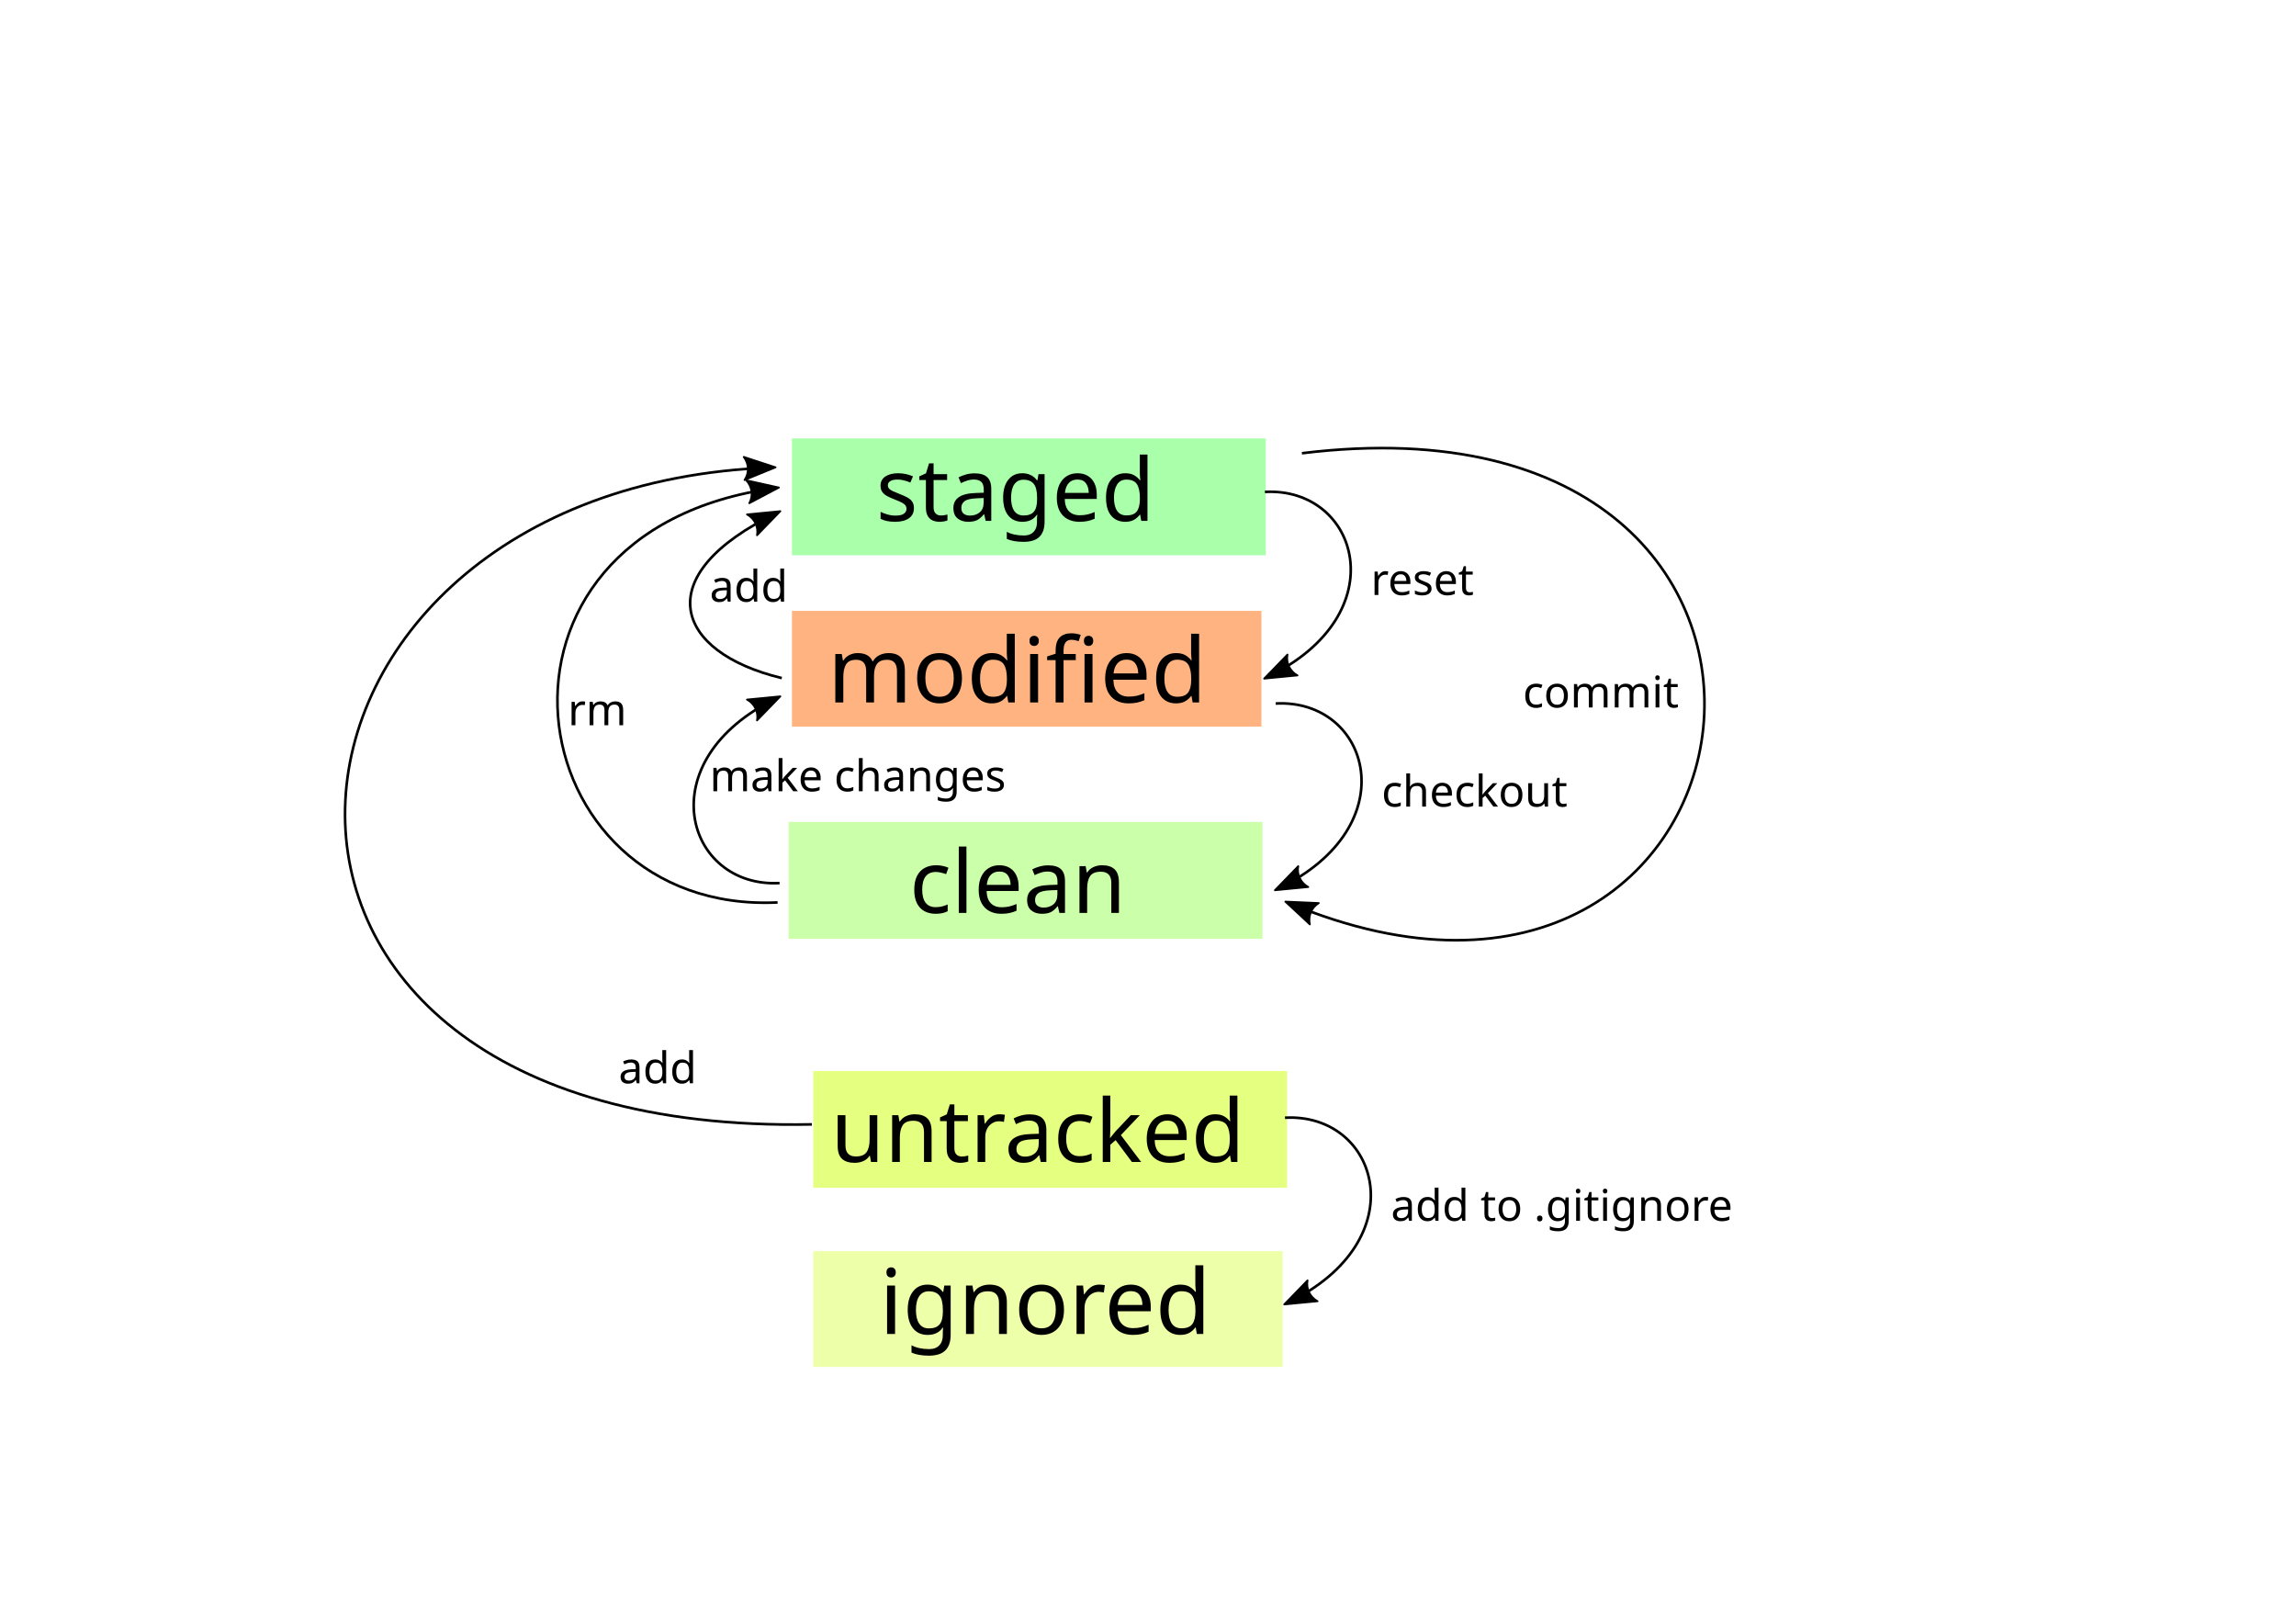
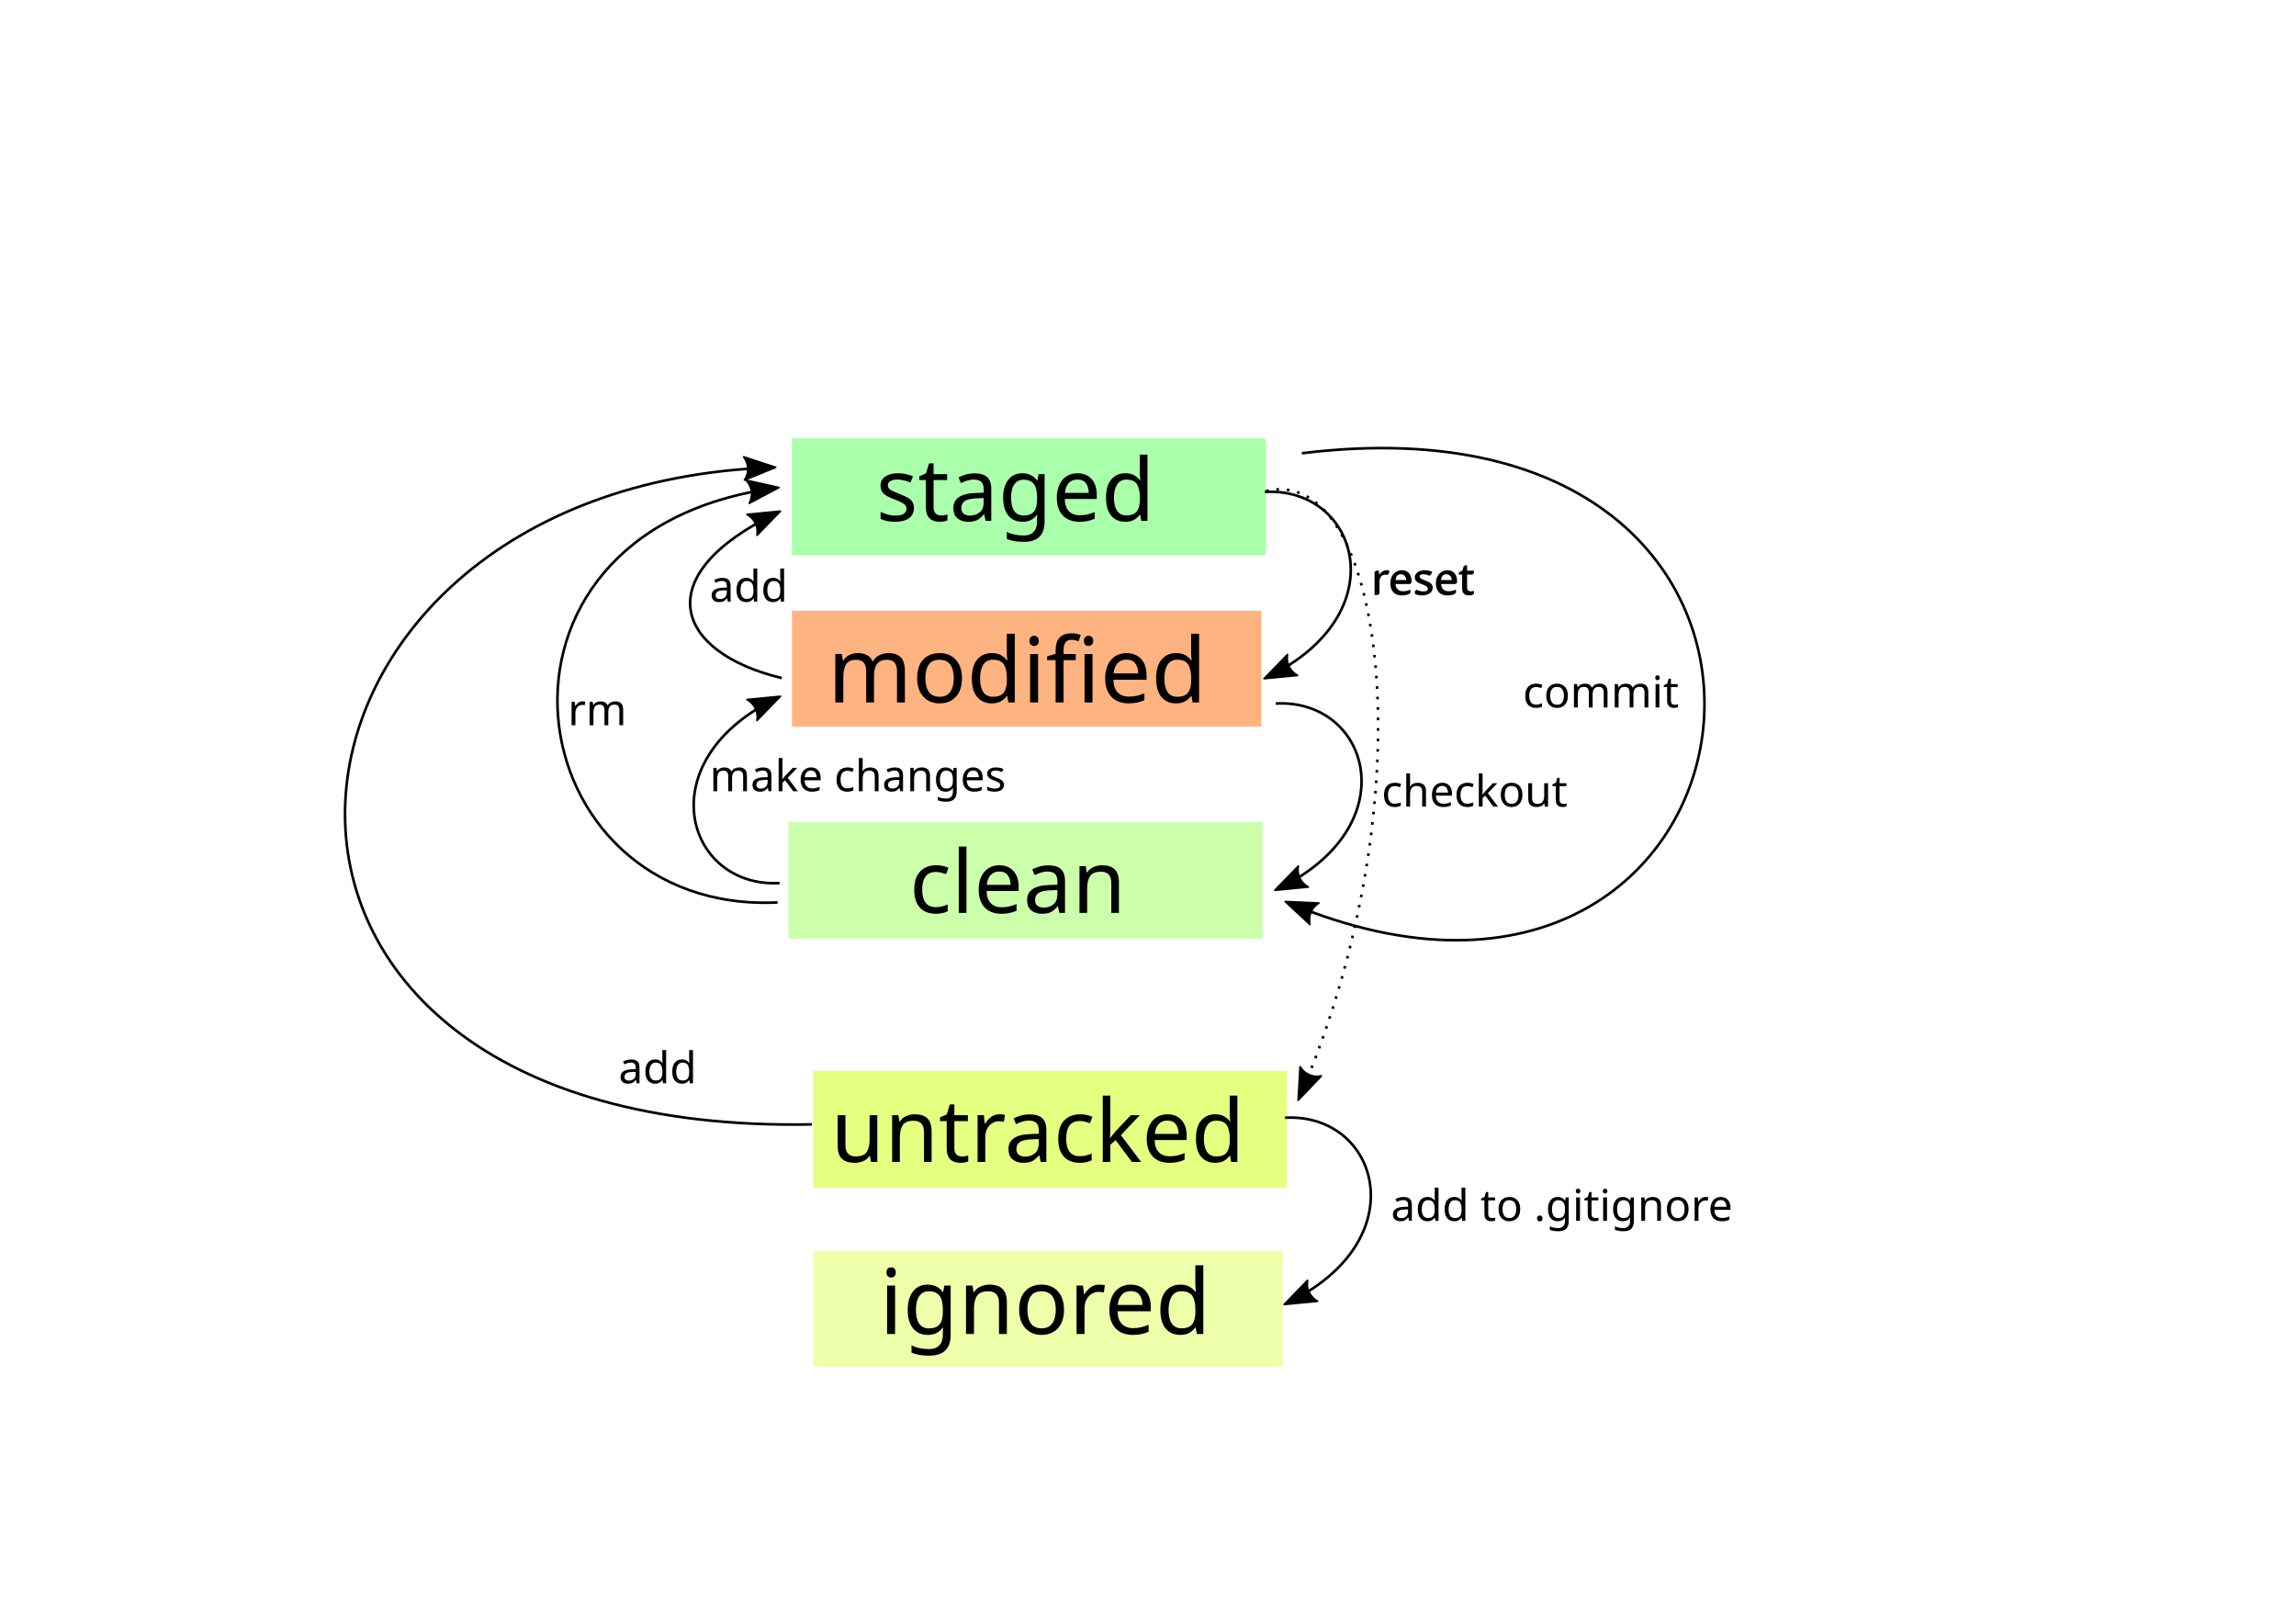
<svg xmlns="http://www.w3.org/2000/svg" width="297mm" height="210mm" viewBox="0 0 1052.362 744.094" id="svg2" version="1.1">
  <defs id="defs4">
    <marker orient="auto" refY="0" refX="0" id="Arrow2Lend" style="overflow:visible">
      <path id="path4389" style="fill:#000000;fill-opacity:1;fill-rule:evenodd;stroke:#000000;stroke-width:0.625;stroke-linejoin:round;stroke-opacity:1" d="M 8.719,4.034 -2.207,0.016 8.719,-4.002 c -1.745,2.372 -1.735,5.617 -6e-7,8.035 z" transform="matrix(-1.1,0,0,-1.1,-1.1,0)" />
    </marker>
    <marker orient="auto" refY="0" refX="0" id="TriangleOutL" style="overflow:visible">
      <path id="path4510" d="m 5.77,0 -8.65,5 0,-10 8.65,5 z" style="fill:#000000;fill-opacity:1;fill-rule:evenodd;stroke:#000000;stroke-width:1pt;stroke-opacity:1" transform="scale(0.8,0.8)" />
    </marker>
    <marker orient="auto" refY="0" refX="0" id="Arrow1Lend" style="overflow:visible">
      <path id="path4371" d="M 0,0 5,-5 -12.5,0 5,5 0,0 Z" style="fill:#000000;fill-opacity:1;fill-rule:evenodd;stroke:#000000;stroke-width:1pt;stroke-opacity:1" transform="matrix(-0.8,0,0,-0.8,-10,0)" />
    </marker>
    <marker orient="auto" refY="0" refX="0" id="Arrow2Lstart" style="overflow:visible">
      <path id="path4386" style="fill:#000000;fill-opacity:1;fill-rule:evenodd;stroke:#000000;stroke-width:0.625;stroke-linejoin:round;stroke-opacity:1" d="M 8.719,4.034 -2.207,0.016 8.719,-4.002 c -1.745,2.372 -1.735,5.617 -6e-7,8.035 z" transform="matrix(1.1,0,0,1.1,1.1,0)" />
    </marker>
    <marker orient="auto" refY="0" refX="0" id="Arrow1Lstart" style="overflow:visible">
      <path id="path4368" d="M 0,0 5,-5 -12.5,0 5,5 0,0 Z" style="fill:#000000;fill-opacity:1;fill-rule:evenodd;stroke:#000000;stroke-width:1pt;stroke-opacity:1" transform="matrix(0.8,0,0,0.8,10,0)" />
    </marker>
    <marker orient="auto" refY="0" refX="0" id="Arrow2Lend-0" style="overflow:visible">
      <path id="path4389-7" style="fill:#000000;fill-opacity:1;fill-rule:evenodd;stroke:#000000;stroke-width:0.625;stroke-linejoin:round;stroke-opacity:1" d="M 8.719,4.034 -2.207,0.016 8.719,-4.002 c -1.745,2.372 -1.735,5.617 -6e-7,8.035 z" transform="matrix(-1.1,0,0,-1.1,-1.1,0)" />
    </marker>
    <marker orient="auto" refY="0" refX="0" id="Arrow2Lend-0-7" style="overflow:visible">
      <path id="path4389-7-3" style="fill:#000000;fill-opacity:1;fill-rule:evenodd;stroke:#000000;stroke-width:0.625;stroke-linejoin:round;stroke-opacity:1" d="M 8.719,4.034 -2.207,0.016 8.719,-4.002 c -1.745,2.372 -1.735,5.617 -6e-7,8.035 z" transform="matrix(-1.1,0,0,-1.1,-1.1,0)" />
    </marker>
    <marker orient="auto" refY="0" refX="0" id="Arrow2Lend-0-4" style="overflow:visible">
      <path id="path4389-7-1" style="fill:#000000;fill-opacity:1;fill-rule:evenodd;stroke:#000000;stroke-width:0.625;stroke-linejoin:round;stroke-opacity:1" d="M 8.719,4.034 -2.207,0.016 8.719,-4.002 c -1.745,2.372 -1.735,5.617 -6e-7,8.035 z" transform="matrix(-1.1,0,0,-1.1,-1.1,0)" />
    </marker>
    <marker orient="auto" refY="0" refX="0" id="Arrow2Lend-0-9" style="overflow:visible">
      <path id="path4389-7-0" style="fill:#000000;fill-opacity:1;fill-rule:evenodd;stroke:#000000;stroke-width:0.625;stroke-linejoin:round;stroke-opacity:1" d="M 8.719,4.034 -2.207,0.016 8.719,-4.002 c -1.745,2.372 -1.735,5.617 -6e-7,8.035 z" transform="matrix(-1.1,0,0,-1.1,-1.1,0)" />
    </marker>
    <marker orient="auto" refY="0" refX="0" id="Arrow2Lend-0-6" style="overflow:visible">
      <path id="path4389-7-7" style="fill:#000000;fill-opacity:1;fill-rule:evenodd;stroke:#000000;stroke-width:0.625;stroke-linejoin:round;stroke-opacity:1" d="M 8.719,4.034 -2.207,0.016 8.719,-4.002 c -1.745,2.372 -1.735,5.617 -6e-7,8.035 z" transform="matrix(-1.1,0,0,-1.1,-1.1,0)" />
    </marker>
    <marker orient="auto" refY="0" refX="0" id="Arrow2Lend-0-6-1" style="overflow:visible">
      <path id="path4389-7-7-8" style="fill:#000000;fill-opacity:1;fill-rule:evenodd;stroke:#000000;stroke-width:0.625;stroke-linejoin:round;stroke-opacity:1" d="M 8.719,4.034 -2.207,0.016 8.719,-4.002 c -1.745,2.372 -1.735,5.617 -6e-7,8.035 z" transform="matrix(-1.1,0,0,-1.1,-1.1,0)" />
    </marker>
    <marker orient="auto" refY="0" refX="0" id="Arrow2Lend-0-6-1-0" style="overflow:visible">
      <path id="path4389-7-7-8-3" style="fill:#000000;fill-opacity:1;fill-rule:evenodd;stroke:#000000;stroke-width:0.625;stroke-linejoin:round;stroke-opacity:1" d="M 8.719,4.034 -2.207,0.016 8.719,-4.002 c -1.745,2.372 -1.735,5.617 -6e-7,8.035 z" transform="matrix(-1.1,0,0,-1.1,-1.1,0)" />
    </marker>
    <marker orient="auto" refY="0" refX="0" id="Arrow2Lend-0-6-1-2" style="overflow:visible">
      <path id="path4389-7-7-8-2" style="fill:#000000;fill-opacity:1;fill-rule:evenodd;stroke:#000000;stroke-width:0.625;stroke-linejoin:round;stroke-opacity:1" d="M 8.719,4.034 -2.207,0.016 8.719,-4.002 c -1.745,2.372 -1.735,5.617 -6e-7,8.035 z" transform="matrix(-1.1,0,0,-1.1,-1.1,0)" />
    </marker>
    <marker orient="auto" refY="0" refX="0" id="Arrow2Lend-0-6-1-2-1" style="overflow:visible">
      <path id="path4389-7-7-8-2-0" style="fill:#000000;fill-opacity:1;fill-rule:evenodd;stroke:#000000;stroke-width:0.625;stroke-linejoin:round;stroke-opacity:1" d="M 8.719,4.034 -2.207,0.016 8.719,-4.002 c -1.745,2.372 -1.735,5.617 -6e-7,8.035 z" transform="matrix(-1.1,0,0,-1.1,-1.1,0)" />
    </marker>
    <marker orient="auto" refY="0" refX="0" id="Arrow2Lend-0-4-4" style="overflow:visible">
      <path id="path4389-7-1-7" style="fill:#000000;fill-opacity:1;fill-rule:evenodd;stroke:#000000;stroke-width:0.625;stroke-linejoin:round;stroke-opacity:1" d="M 8.719,4.034 -2.207,0.016 8.719,-4.002 c -1.745,2.372 -1.735,5.617 -6e-7,8.035 z" transform="matrix(-1.1,0,0,-1.1,-1.1,0)" />
    </marker>
    <marker orient="auto" refY="0" refX="0" id="Arrow2Lend-0-6-1-2-1-6" style="overflow:visible">
      <path id="path4389-7-7-8-2-0-1" style="fill:#000000;fill-opacity:1;fill-rule:evenodd;stroke:#000000;stroke-width:0.625;stroke-linejoin:round;stroke-opacity:1" d="M 8.719,4.034 -2.207,0.016 8.719,-4.002 c -1.745,2.372 -1.735,5.617 -6e-7,8.035 z" transform="matrix(-1.1,0,0,-1.1,-1.1,0)" />
+     </marker>
+     <marker orient="auto" refY="0" refX="0" id="Arrow2Lend-0-4-6" style="overflow:visible">
+       <path id="path4389-7-1-4" style="fill:#000000;fill-opacity:1;fill-rule:evenodd;stroke:#000000;stroke-width:0.625;stroke-linejoin:round;stroke-opacity:1" d="M 8.719,4.034 -2.207,0.016 8.719,-4.002 c -1.745,2.372 -1.735,5.617 -6e-7,8.035 z" transform="matrix(-1.1,0,0,-1.1,-1.1,0)" />
    </marker>
  </defs>
  <g id="layer1" transform="translate(0,-308.2677)">
    <flowRoot xml:space="preserve" id="flowRoot3362" style="font-style:normal;font-weight:normal;font-size:40px;line-height:125%;font-family:Sans;letter-spacing:0px;word-spacing:0px;fill:#000000;fill-opacity:0;stroke:none;stroke-width:1px;stroke-linecap:butt;stroke-linejoin:miter;stroke-opacity:1">
      <flowRegion id="flowRegion3364">
        <rect id="rect3366" width="405.071" height="109.096" x="220.213" y="106.859" style="fill:#000000;fill-opacity:0" />
      </flowRegion>
      <flowPara id="flowPara3368" />
    </flowRoot>
    <flowRoot xml:space="preserve" id="flowRoot3370" style="font-style:normal;font-weight:normal;font-size:40px;line-height:125%;font-family:Sans;letter-spacing:0px;word-spacing:0px;fill:#000000;fill-opacity:1;stroke:none;stroke-width:1px;stroke-linecap:butt;stroke-linejoin:miter;stroke-opacity:1">
      <flowRegion id="flowRegion3372">
        <rect id="rect3374" width="351.533" height="139.401" x="185.868" y="59.382" />
      </flowRegion>
      <flowPara id="flowPara3376" />
    </flowRoot>
    <flowRoot xml:space="preserve" id="flowRoot3378" style="font-style:normal;font-weight:normal;font-size:40px;line-height:125%;font-family:Sans;letter-spacing:0px;word-spacing:0px;fill:#000000;fill-opacity:1;stroke:none;stroke-width:1px;stroke-linecap:butt;stroke-linejoin:miter;stroke-opacity:1">
      <flowRegion id="flowRegion3380">
        <rect id="rect3382" width="305.066" height="96.975" x="196.98" y="101.809" />
      </flowRegion>
      <flowPara id="flowPara3384" />
    </flowRoot>
    <rect style="fill:#e5ff80;fill-opacity:1;stroke:none;stroke-width:1;stroke-miterlimit:4;stroke-dasharray:4, 1;stroke-dashoffset:0" id="rect3336" width="217.183" height="53.538" x="372.746" y="799.068" />
    <text id="text13818" y="840.749" x="380.791" style="font-style:normal;font-weight:normal;font-size:40px;line-height:125%;font-family:Sans;letter-spacing:0px;word-spacing:0px;fill:#000000;fill-opacity:1;stroke:none;stroke-width:1px;stroke-linecap:butt;stroke-linejoin:miter;stroke-opacity:1" xml:space="preserve">
      <tspan y="840.749" x="380.791" id="tspan13820">untracked</tspan>
    </text>
    <rect style="fill:#aaffaa;fill-opacity:1;stroke:none;stroke-width:1;stroke-miterlimit:4;stroke-dasharray:4, 1;stroke-dashoffset:0" id="rect3336-9-6" width="217.183" height="53.538" x="362.985" y="509.177" />
    <rect style="fill:#ffb380;fill-opacity:1;stroke:none;stroke-width:1;stroke-miterlimit:4;stroke-dasharray:4, 1;stroke-dashoffset:0" id="rect3336-9" width="215.183" height="53.045" x="362.985" y="588.215" />
    <text xml:space="preserve" style="font-style:normal;font-weight:normal;font-size:41.43px;line-height:125%;font-family:Sans;letter-spacing:0px;word-spacing:0px;fill:#000000;fill-opacity:1;stroke:none;stroke-width:1px;stroke-linecap:butt;stroke-linejoin:miter;stroke-opacity:1" x="379.353" y="630.183" id="text4299">
      <tspan id="tspan4301" x="379.353" y="630.183">modified</tspan>
    </text>
    <rect style="fill:#eeffaa;fill-opacity:1;stroke:none;stroke-width:1;stroke-miterlimit:4;stroke-dasharray:4, 1;stroke-dashoffset:0" id="rect3336-9-1" width="215.183" height="53.045" x="372.746" y="881.642" />
    <text xml:space="preserve" style="font-style:normal;font-weight:normal;font-size:41.43px;line-height:125%;font-family:Sans;letter-spacing:0px;word-spacing:0px;fill:#000000;fill-opacity:1;stroke:none;stroke-width:1px;stroke-linecap:butt;stroke-linejoin:miter;stroke-opacity:1" x="403.08" y="919.594" id="text4299-0">
      <tspan id="tspan4301-3" x="403.08" y="919.594">ignored</tspan>
    </text>
    <path style="fill:#000000;fill-opacity:0;stroke:none;stroke-width:1;stroke-miterlimit:4;stroke-dasharray:4, 1;stroke-dashoffset:0" id="path5760" d="m 127.919,962.885 c 1.734,-4.526 3.602,-8.997 5.47,-13.469 2.229,-5.222 5.628,-9.796 8.766,-14.488 3.531,-4.664 6.712,-9.555 9.781,-14.53 2.557,-3.959 4.207,-8.317 5.434,-12.836 0.979,-4.41 1.681,-8.878 2.479,-13.324 0.606,-4.344 1.596,-8.622 2.837,-12.825 1.159,-4.285 2.994,-8.281 5.027,-12.206 2.22,-4.331 5.347,-7.942 8.843,-11.275 3.733,-3.46 7.917,-6.356 12,-9.374 4.168,-3.043 8.229,-6.224 12.265,-9.439 2.726,-2.231 5.597,-4.279 8.34,-6.488 1.485,-1.241 2.147,-2.863 2.225,-4.759 -0.386,-2.101 -1.653,-3.926 -2.909,-5.608 -2.308,-2.466 -5.376,-3.675 -8.459,-4.847 -3.669,-1.317 -7.275,-2.822 -11.047,-3.82 -3.761,-0.928 -7.55,-1.534 -11.409,-1.848 -3.404,-0.236 -6.818,-0.231 -10.229,-0.237 -7.049,0.682 -14.613,6.42 5.872,-5.21 -2.036,1.166 -3.205,3.112 -4.138,5.188 -0.972,2.238 -1.515,4.527 -1.169,6.953 0.501,2.103 1.742,3.783 3.024,5.465 1.29,1.396 2.677,2.7 4.238,3.79 1.151,0.601 0.565,0.285 1.758,0.951 0,0 -12.553,8.175 -12.553,8.175 l 0,0 c -1.249,-0.701 -0.629,-0.335 -1.859,-1.101 -1.626,-1.237 -3.149,-2.589 -4.462,-4.163 -1.419,-1.874 -2.717,-3.797 -3.363,-6.092 -0.54,-2.666 -0.184,-5.204 0.825,-7.733 0.888,-2.284 1.84,-4.397 3.716,-6.063 7.599,-4.327 12.122,-8.779 20.179,-8.92 3.417,0.025 6.837,0.103 10.244,0.386 3.907,0.4 7.759,1.06 11.559,2.07 3.778,1.111 7.438,2.577 11.133,3.933 3.326,1.3 6.554,2.794 8.997,5.496 1.445,1.937 2.786,4.016 3.392,6.382 0.193,2.164 -0.285,4.286 -1.712,5.979 -2.608,2.481 -5.807,4.276 -8.519,6.642 -4.05,3.184 -8.042,6.443 -12.216,9.467 -4.063,3.038 -8.287,5.861 -12.092,9.232 -3.493,3.206 -6.708,6.568 -8.983,10.783 -1.986,3.876 -4.045,7.708 -5.133,11.963 -1.306,4.138 -2.335,8.375 -2.934,12.676 -0.798,4.478 -1.538,8.966 -2.422,13.427 -1.176,4.658 -2.72,9.183 -5.332,13.264 -3.036,5.019 -6.176,9.979 -9.801,14.601 -3.069,4.652 -6.452,9.14 -8.821,14.208 -1.846,4.395 -3.747,8.779 -5.251,13.305 0,0 -13.587,6.32 -13.587,6.32 z" />
    <g id="g13302" transform="translate(116.1676,515.4316)">
      <path id="path5766-0" d="m 472.799,305.058 c 43.061,-2.353 60.701,56.154 1.071,84.857" style="fill:none;fill-rule:evenodd;stroke:#000000;stroke-width:1.2;stroke-linecap:butt;stroke-linejoin:miter;stroke-miterlimit:4;stroke-dasharray:none;stroke-opacity:1;marker-end:url(#Arrow2Lend-0)" />
      <text id="text11061" y="352.291" x="521.357" style="font-style:normal;font-weight:normal;font-size:20px;line-height:125%;font-family:Sans;letter-spacing:0px;word-spacing:0px;fill:#000000;fill-opacity:1;stroke:none;stroke-width:1px;stroke-linecap:butt;stroke-linejoin:miter;stroke-opacity:1" xml:space="preserve">
        <tspan y="352.291" x="521.357" id="tspan11063">add to .gitignore</tspan>
      </text>
    </g>
    <g transform="translate(106.9663,228.6385)" id="g13302-3">
      <path id="path5766-0-9" d="m 472.799,305.058 c 43.061,-2.353 60.701,56.154 1.071,84.857" style="fill:none;fill-rule:evenodd;stroke:#000000;stroke-width:1.2;stroke-linecap:butt;stroke-linejoin:miter;stroke-miterlimit:4;stroke-dasharray:none;stroke-opacity:1;marker-end:url(#Arrow2Lend-0-4)" />
      <text id="text11061-8" y="352.291" x="521.357" style="font-style:normal;font-weight:normal;font-size:20px;line-height:125%;font-family:Sans;letter-spacing:0px;word-spacing:0px;fill:#000000;fill-opacity:1;stroke:none;stroke-width:1px;stroke-linecap:butt;stroke-linejoin:miter;stroke-opacity:1" xml:space="preserve">
        <tspan y="352.291" x="521.357" id="tspan11063-8">reset</tspan>
      </text>
    </g>
    <g transform="translate(123.5687,85.6726)" id="g13584-3">
      <path id="path5766-0-61-6" d="m 234.758,533.335 c -49.122,-11.789 -61.711,-47.063 -2.082,-75.766" style="fill:none;fill-rule:evenodd;stroke:#000000;stroke-width:1.2;stroke-linecap:butt;stroke-linejoin:miter;stroke-miterlimit:4;stroke-dasharray:none;stroke-opacity:1;marker-end:url(#Arrow2Lend-0-6-1)" />
      <text id="text11061-90-2" y="498.325" x="201.699" style="font-style:normal;font-weight:normal;font-size:20px;line-height:125%;font-family:Sans;letter-spacing:0px;word-spacing:0px;fill:#000000;fill-opacity:1;stroke:none;stroke-width:1px;stroke-linecap:butt;stroke-linejoin:miter;stroke-opacity:1" xml:space="preserve">
        <tspan y="498.325" x="201.699" id="tspan11063-00-1">add</tspan>
      </text>
    </g>
    <g transform="translate(117.5078,-12.3122)" id="g13584-3-6">
      <path id="path5766-0-61-6-9" d="M 479.215,528.284 C 750.439,494.866 700.515,829.562 473.093,734.351" style="fill:none;fill-rule:evenodd;stroke:#000000;stroke-width:1.2;stroke-linecap:butt;stroke-linejoin:miter;stroke-miterlimit:4;stroke-dasharray:none;stroke-opacity:1;marker-end:url(#Arrow2Lend-0-6-1-0)" />
      <text id="text11061-90-2-0" y="644.797" x="580.506" style="font-style:normal;font-weight:normal;font-size:20px;line-height:125%;font-family:Sans;letter-spacing:0px;word-spacing:0px;fill:#000000;fill-opacity:1;stroke:none;stroke-width:1px;stroke-linecap:butt;stroke-linejoin:miter;stroke-opacity:1" xml:space="preserve">
        <tspan y="644.797" x="580.506" id="tspan11063-00-1-5">commit</tspan>
      </text>
    </g>
    <text xml:space="preserve" style="font-style:normal;font-weight:normal;font-size:40px;line-height:125%;font-family:Sans;letter-spacing:0px;word-spacing:0px;fill:#000000;fill-opacity:1;stroke:none;stroke-width:1px;stroke-linecap:butt;stroke-linejoin:miter;stroke-opacity:1" x="401.541" y="546.981" id="text13836">
      <tspan id="tspan13838" x="401.541" y="546.981">staged</tspan>
    </text>
    <g transform="translate(122.5585,179.6168)" id="g13584-3-66">
      <path id="path5766-0-61-6-2" d="m 234.758,533.335 c -43.061,2.353 -60.701,-56.154 -1.071,-84.857" style="fill:none;fill-rule:evenodd;stroke:#000000;stroke-width:1.2;stroke-linecap:butt;stroke-linejoin:miter;stroke-miterlimit:4;stroke-dasharray:none;stroke-opacity:1;marker-end:url(#Arrow2Lend-0-6-1-2)" />
      <text id="text11061-90-2-3" y="491.254" x="202.709" style="font-style:normal;font-weight:normal;font-size:20px;line-height:125%;font-family:Sans;letter-spacing:0px;word-spacing:0px;fill:#000000;fill-opacity:1;stroke:none;stroke-width:1px;stroke-linecap:butt;stroke-linejoin:miter;stroke-opacity:1" xml:space="preserve">
        <tspan y="491.254" x="202.709" id="tspan11063-00-1-6">make changes</tspan>
      </text>
    </g>
    <path style="fill:none;fill-rule:evenodd;stroke:#000000;stroke-width:1.2;stroke-linecap:butt;stroke-linejoin:miter;stroke-miterlimit:4;stroke-dasharray:none;stroke-opacity:1;marker-end:url(#Arrow2Lend-0-6-1-2-1)" d="M 372.129,823.541 C 73.897,829.378 105.906,531.28 353.885,522.511" id="path5766-0-61-6-2-7" />
    <text xml:space="preserve" style="font-style:normal;font-weight:normal;font-size:20px;line-height:125%;font-family:Sans;letter-spacing:0px;word-spacing:0px;fill:#000000;fill-opacity:1;stroke:none;stroke-width:1px;stroke-linecap:butt;stroke-linejoin:miter;stroke-opacity:1" x="283.511" y="804.693" id="text11061-90-2-3-9">
      <tspan id="tspan11063-00-1-6-7" x="283.511" y="804.693">add</tspan>
    </text>
    <path style="fill:none;fill-rule:evenodd;stroke:#000000;stroke-width:1.2;stroke-linecap:butt;stroke-linejoin:miter;stroke-miterlimit:4;stroke-dasharray:none;stroke-opacity:1;marker-end:url(#Arrow2Lend-0-6-1-2-1-6)" d="m 356.392,721.831 c -120.499,5.728 -147.527,-170.12 -0.949,-189.904" id="path5766-0-61-6-2-7-9" />
    <text xml:space="preserve" style="font-style:normal;font-weight:normal;font-size:20px;line-height:125%;font-family:Sans;letter-spacing:0px;word-spacing:0px;fill:#000000;fill-opacity:1;stroke:none;stroke-width:1px;stroke-linecap:butt;stroke-linejoin:miter;stroke-opacity:1" x="260.282" y="640.605" id="text11061-90-2-3-9-2">
      <tspan id="tspan11063-00-1-6-7-4" x="260.282" y="640.605">rm</tspan>
    </text>
    <rect style="fill:#ccffaa;fill-opacity:1;stroke:none;stroke-width:1;stroke-miterlimit:4;stroke-dasharray:4, 1;stroke-dashoffset:0" id="rect3336-6-0" width="217.183" height="53.538" x="361.47" y="684.943" />
    <text id="text13818-2-9" y="726.625" x="416.848" style="font-style:normal;font-weight:normal;font-size:40px;line-height:125%;font-family:Sans;letter-spacing:0px;word-spacing:0px;fill:#000000;fill-opacity:1;stroke:none;stroke-width:1px;stroke-linecap:butt;stroke-linejoin:miter;stroke-opacity:1" xml:space="preserve">
      <tspan y="726.625" x="416.848" id="tspan13882-5">clean</tspan>
    </text>
    <g transform="translate(111.9042,325.6132)" id="g13302-3-1">
      <path id="path5766-0-9-8" d="m 472.799,305.058 c 43.061,-2.353 60.701,56.154 1.071,84.857" style="fill:none;fill-rule:evenodd;stroke:#000000;stroke-width:1.2;stroke-linecap:butt;stroke-linejoin:miter;stroke-miterlimit:4;stroke-dasharray:none;stroke-opacity:1;marker-end:url(#Arrow2Lend-0-4-4)" />
      <text id="text11061-8-8" y="352.291" x="521.357" style="font-style:normal;font-weight:normal;font-size:20px;line-height:125%;font-family:Sans;letter-spacing:0px;word-spacing:0px;fill:#000000;fill-opacity:1;stroke:none;stroke-width:1px;stroke-linecap:butt;stroke-linejoin:miter;stroke-opacity:1" xml:space="preserve">
        <tspan y="352.291" x="521.357" id="tspan11063-8-4">checkout</tspan>
      </text>
    </g>
-     <flowRoot xml:space="preserve" id="flowRoot14590" style="font-style:normal;font-weight:normal;font-size:40px;line-height:125%;font-family:Sans;letter-spacing:0px;word-spacing:0px;fill:#000000;fill-opacity:1;stroke:none;stroke-width:1px;stroke-linecap:butt;stroke-linejoin:miter;stroke-opacity:1" transform="translate(72.85714,306.8392)">
+     <flowRoot xml:space="preserve" id="flowRoot14590" style="font-size:40px;font-style:normal;font-weight:normal;line-height:125%;letter-spacing:0px;word-spacing:0px;fill:#000000;fill-opacity:1;stroke:none;font-family:Sans" transform="translate(72.85714,306.8392)">
      <flowRegion id="flowRegion14592">
        <rect id="rect14594" width="653.569" height="104.046" x="102.025" y="33.957" />
      </flowRegion>
-       <flowPara id="flowPara14596">see: http://blog.osteele.com/posts/2008/05/my-git-workflow/ </flowPara>
+       <flowPara id="flowPara14596">git file status</flowPara>
    </flowRoot>
    <text xml:space="preserve" style="font-style:normal;font-weight:normal;font-size:40px;line-height:125%;font-family:Sans;letter-spacing:0px;word-spacing:0px;fill:#000000;fill-opacity:1;stroke:none;stroke-width:1px;stroke-linecap:butt;stroke-linejoin:miter;stroke-opacity:1" x="175.714" y="373.076" id="text14598">
      <tspan id="tspan14600" x="175.714" y="373.076" />
      <tspan x="175.714" y="423.076" id="tspan14602" />
    </text>
+     <g transform="translate(107.4843,228.2204)" id="g13302-3-10">
+       <path id="path5766-0-9-9" d="m 472.799,305.058 c 55.457,-13.084 73.966,142.72 15.357,277.714" style="fill:none;stroke:#000000;stroke-width:1.2;stroke-linecap:butt;stroke-linejoin:miter;stroke-miterlimit:4;stroke-opacity:1;stroke-dasharray:1.2,3.6;marker-end:url(#Arrow2Lend-0-4);stroke-dashoffset:0" />
+       <text id="text11061-8-6" y="352.291" x="521.357" style="font-size:20px;font-style:normal;font-weight:normal;line-height:125%;letter-spacing:0px;word-spacing:0px;fill:#000000;fill-opacity:1;stroke:none;font-family:Sans" xml:space="preserve">
+         <tspan y="352.291" x="521.357" id="tspan11063-8-3">reset</tspan>
+       </text>
+     </g>
  </g>
</svg>
